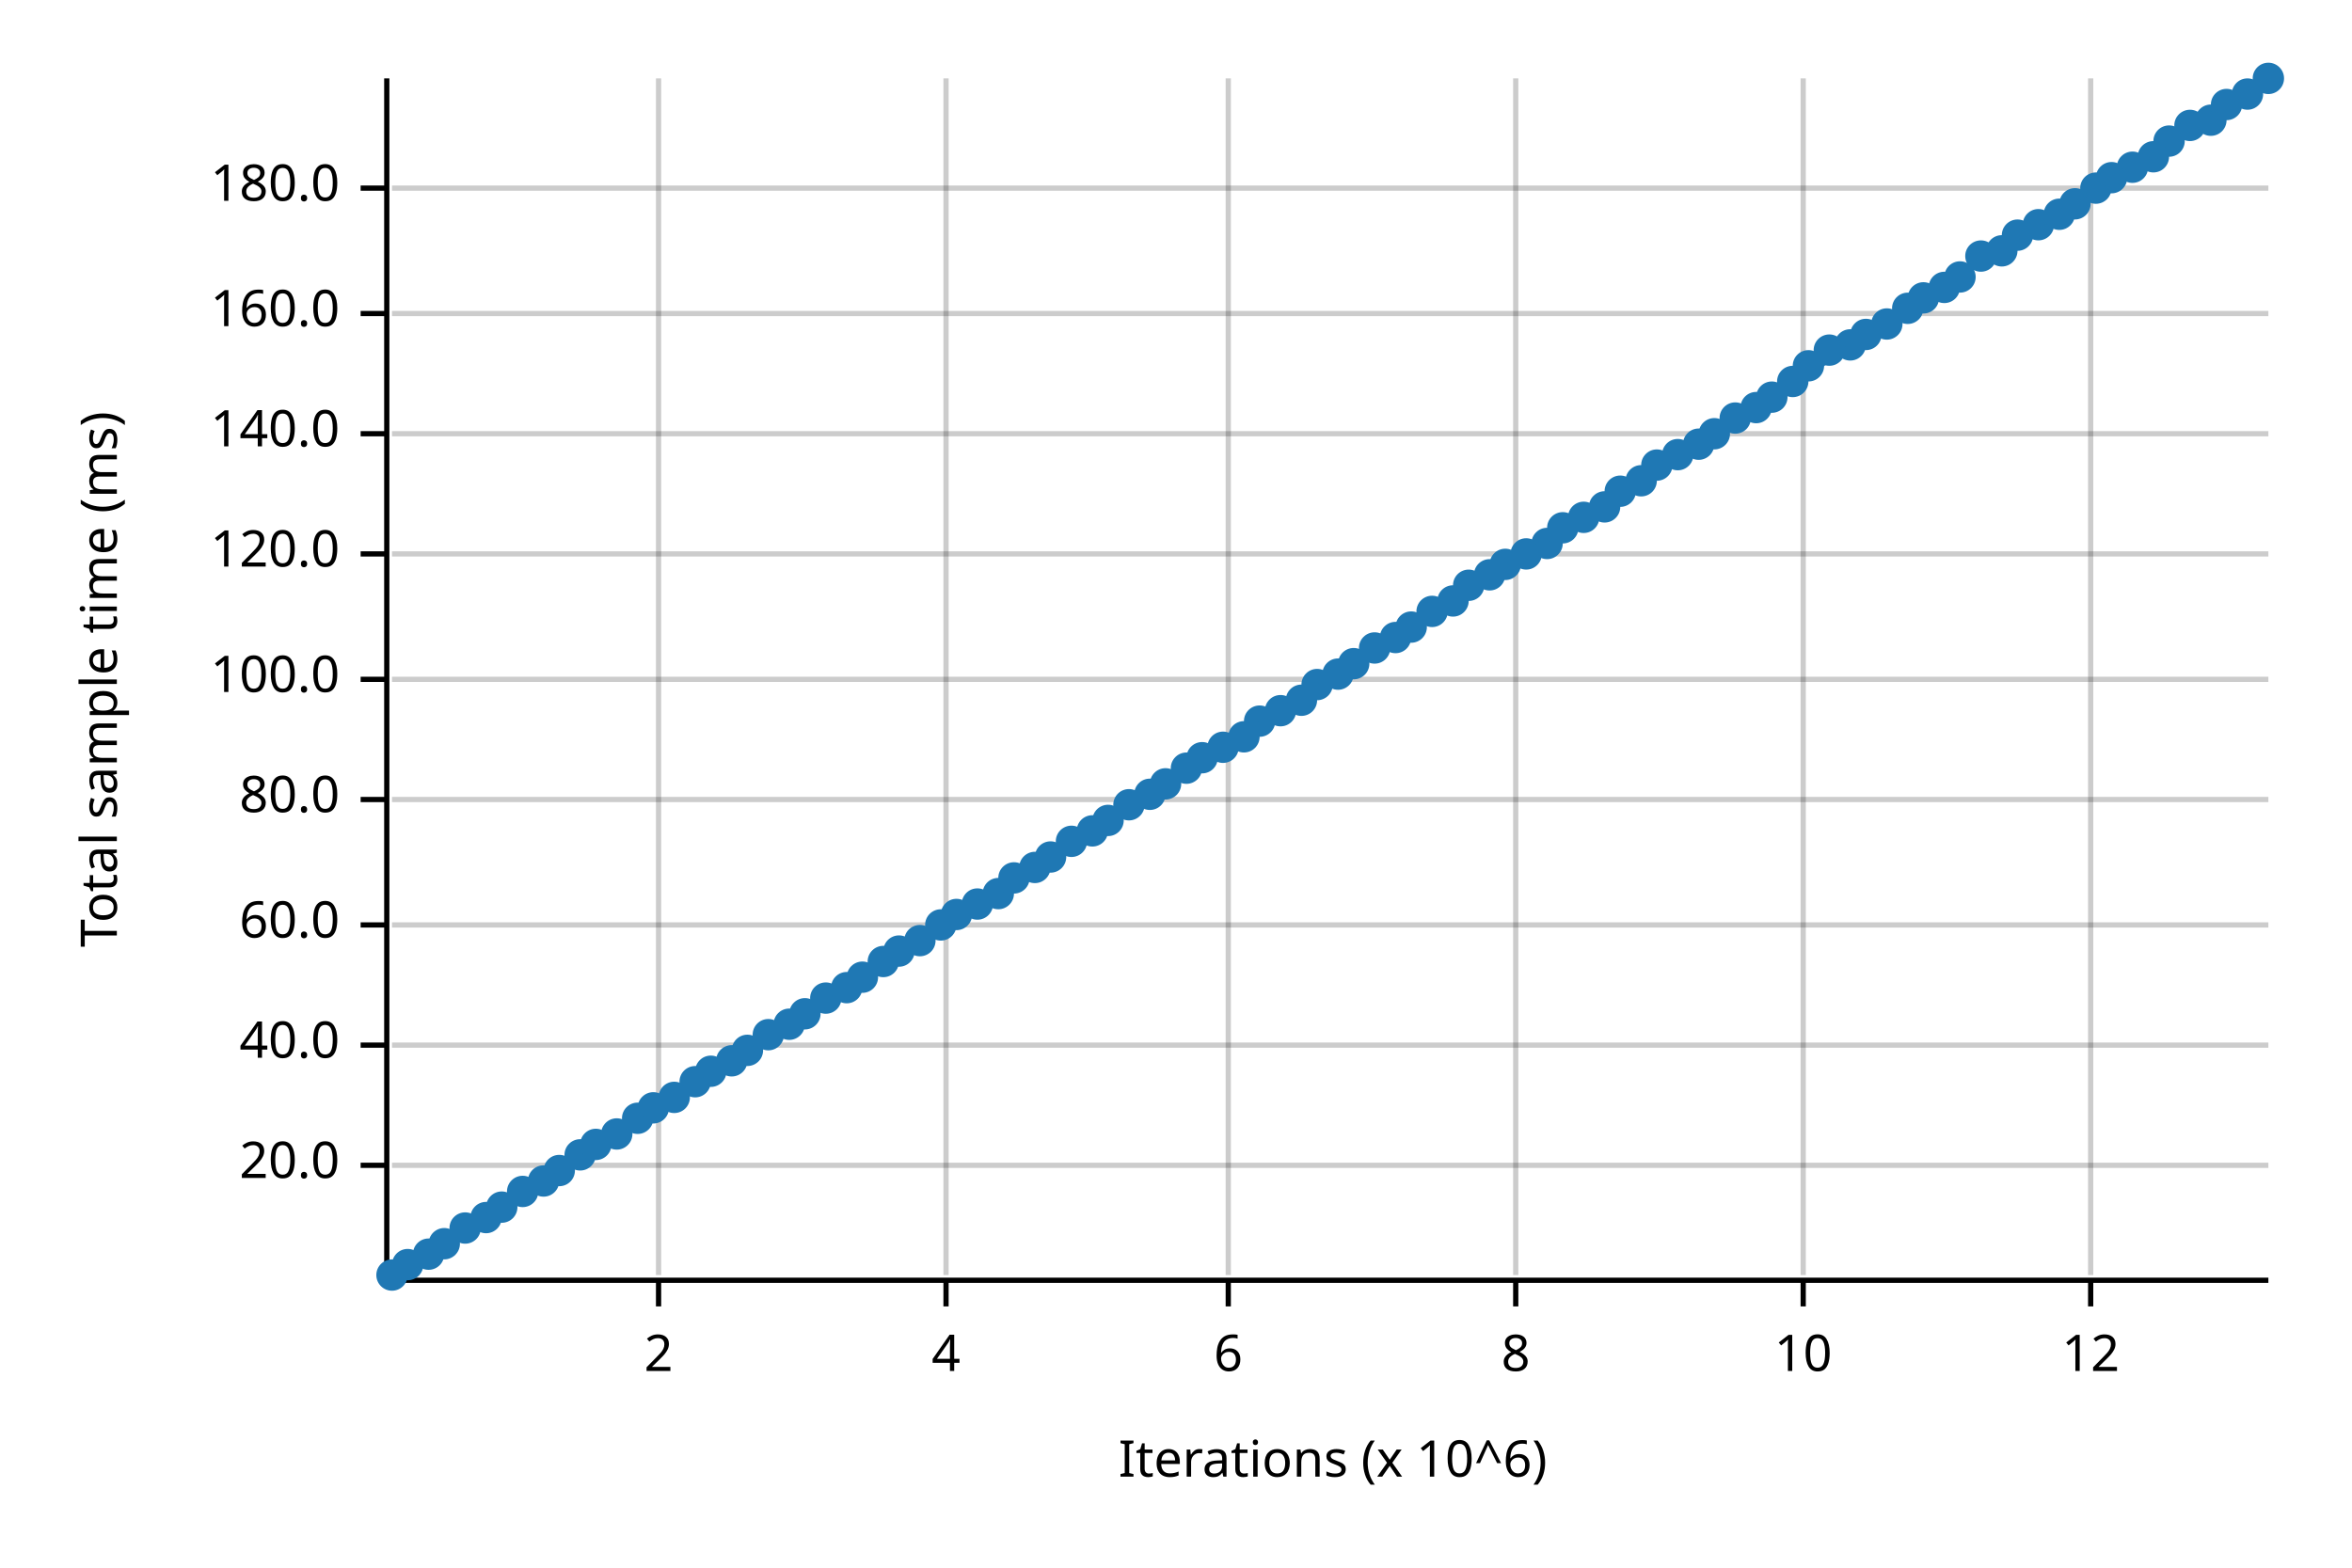
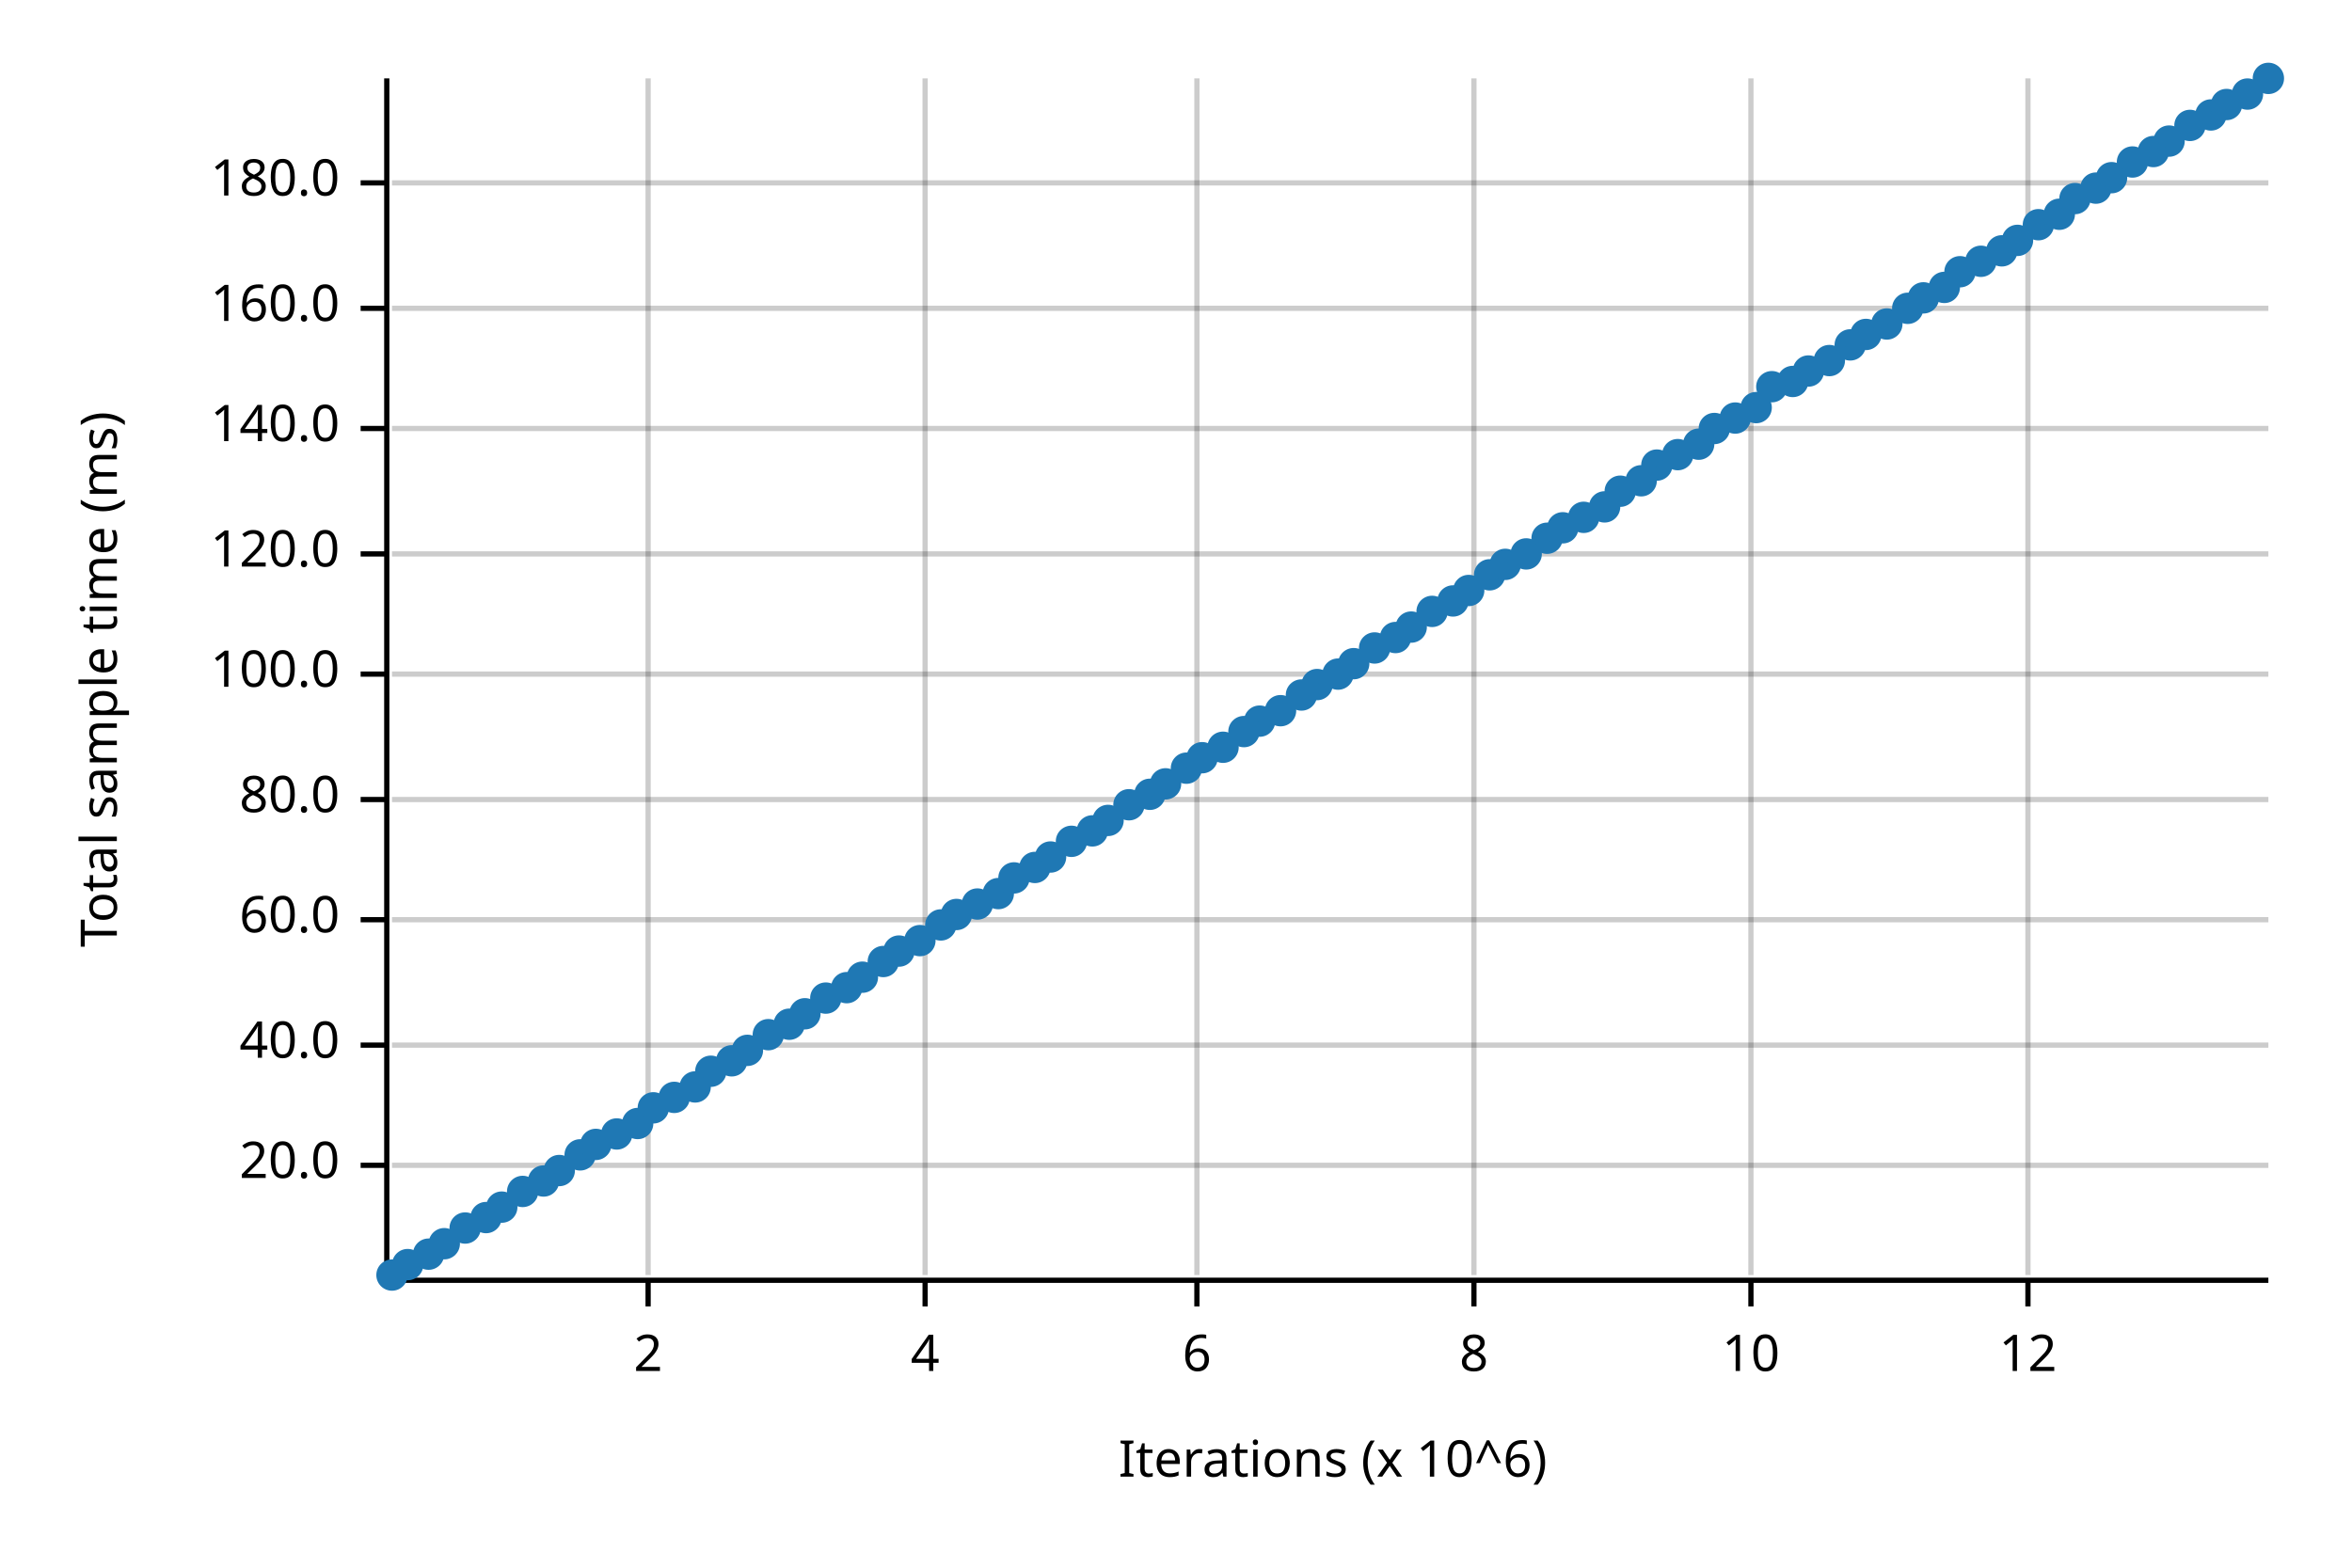
<svg xmlns="http://www.w3.org/2000/svg" width="450" height="300" viewBox="0 0 450 300">
  <text x="15" y="130" dy="0.76em" text-anchor="middle" font-family="sans-serif" font-size="9.677" opacity="1" fill="#000000" transform="rotate(270, 15, 130)">
Total sample time (ms)
</text>
  <text x="255" y="285" dy="-0.5ex" text-anchor="middle" font-family="sans-serif" font-size="9.677" opacity="1" fill="#000000">
Iterations (x 10^6)
</text>
-   <line opacity="0.2" stroke="#000000" stroke-width="1" x1="126" y1="244" x2="126" y2="15" />
-   <line opacity="0.2" stroke="#000000" stroke-width="1" x1="181" y1="244" x2="181" y2="15" />
-   <line opacity="0.2" stroke="#000000" stroke-width="1" x1="235" y1="244" x2="235" y2="15" />
-   <line opacity="0.2" stroke="#000000" stroke-width="1" x1="290" y1="244" x2="290" y2="15" />
-   <line opacity="0.2" stroke="#000000" stroke-width="1" x1="345" y1="244" x2="345" y2="15" />
-   <line opacity="0.2" stroke="#000000" stroke-width="1" x1="400" y1="244" x2="400" y2="15" />
+   <line opacity="0.2" stroke="#000000" stroke-width="1" x1="124" y1="244" x2="124" y2="15" />
+   <line opacity="0.2" stroke="#000000" stroke-width="1" x1="177" y1="244" x2="177" y2="15" />
+   <line opacity="0.2" stroke="#000000" stroke-width="1" x1="229" y1="244" x2="229" y2="15" />
+   <line opacity="0.2" stroke="#000000" stroke-width="1" x1="282" y1="244" x2="282" y2="15" />
+   <line opacity="0.2" stroke="#000000" stroke-width="1" x1="335" y1="244" x2="335" y2="15" />
+   <line opacity="0.2" stroke="#000000" stroke-width="1" x1="388" y1="244" x2="388" y2="15" />
  <line opacity="0.2" stroke="#000000" stroke-width="1" x1="75" y1="223" x2="434" y2="223" />
  <line opacity="0.2" stroke="#000000" stroke-width="1" x1="75" y1="200" x2="434" y2="200" />
-   <line opacity="0.2" stroke="#000000" stroke-width="1" x1="75" y1="177" x2="434" y2="177" />
+   <line opacity="0.2" stroke="#000000" stroke-width="1" x1="75" y1="176" x2="434" y2="176" />
  <line opacity="0.2" stroke="#000000" stroke-width="1" x1="75" y1="153" x2="434" y2="153" />
-   <line opacity="0.2" stroke="#000000" stroke-width="1" x1="75" y1="130" x2="434" y2="130" />
+   <line opacity="0.2" stroke="#000000" stroke-width="1" x1="75" y1="129" x2="434" y2="129" />
  <line opacity="0.2" stroke="#000000" stroke-width="1" x1="75" y1="106" x2="434" y2="106" />
-   <line opacity="0.2" stroke="#000000" stroke-width="1" x1="75" y1="83" x2="434" y2="83" />
-   <line opacity="0.2" stroke="#000000" stroke-width="1" x1="75" y1="60" x2="434" y2="60" />
-   <line opacity="0.2" stroke="#000000" stroke-width="1" x1="75" y1="36" x2="434" y2="36" />
+   <line opacity="0.2" stroke="#000000" stroke-width="1" x1="75" y1="82" x2="434" y2="82" />
+   <line opacity="0.2" stroke="#000000" stroke-width="1" x1="75" y1="59" x2="434" y2="59" />
+   <line opacity="0.2" stroke="#000000" stroke-width="1" x1="75" y1="35" x2="434" y2="35" />
  <polyline fill="none" opacity="1" stroke="#000000" stroke-width="1" points="74,15 74,244 " />
  <text x="65" y="223" dy="0.5ex" text-anchor="end" font-family="sans-serif" font-size="9.677" opacity="1" fill="#000000">
20.0
</text>
  <polyline fill="none" opacity="1" stroke="#000000" stroke-width="1" points="69,223 74,223 " />
  <text x="65" y="200" dy="0.5ex" text-anchor="end" font-family="sans-serif" font-size="9.677" opacity="1" fill="#000000">
40.0
</text>
  <polyline fill="none" opacity="1" stroke="#000000" stroke-width="1" points="69,200 74,200 " />
-   <text x="65" y="177" dy="0.5ex" text-anchor="end" font-family="sans-serif" font-size="9.677" opacity="1" fill="#000000">
+   <text x="65" y="176" dy="0.5ex" text-anchor="end" font-family="sans-serif" font-size="9.677" opacity="1" fill="#000000">
60.0
</text>
-   <polyline fill="none" opacity="1" stroke="#000000" stroke-width="1" points="69,177 74,177 " />
+   <polyline fill="none" opacity="1" stroke="#000000" stroke-width="1" points="69,176 74,176 " />
  <text x="65" y="153" dy="0.5ex" text-anchor="end" font-family="sans-serif" font-size="9.677" opacity="1" fill="#000000">
80.0
</text>
  <polyline fill="none" opacity="1" stroke="#000000" stroke-width="1" points="69,153 74,153 " />
-   <text x="65" y="130" dy="0.5ex" text-anchor="end" font-family="sans-serif" font-size="9.677" opacity="1" fill="#000000">
+   <text x="65" y="129" dy="0.5ex" text-anchor="end" font-family="sans-serif" font-size="9.677" opacity="1" fill="#000000">
100.0
</text>
-   <polyline fill="none" opacity="1" stroke="#000000" stroke-width="1" points="69,130 74,130 " />
+   <polyline fill="none" opacity="1" stroke="#000000" stroke-width="1" points="69,129 74,129 " />
  <text x="65" y="106" dy="0.5ex" text-anchor="end" font-family="sans-serif" font-size="9.677" opacity="1" fill="#000000">
120.0
</text>
  <polyline fill="none" opacity="1" stroke="#000000" stroke-width="1" points="69,106 74,106 " />
-   <text x="65" y="83" dy="0.5ex" text-anchor="end" font-family="sans-serif" font-size="9.677" opacity="1" fill="#000000">
+   <text x="65" y="82" dy="0.5ex" text-anchor="end" font-family="sans-serif" font-size="9.677" opacity="1" fill="#000000">
140.0
</text>
-   <polyline fill="none" opacity="1" stroke="#000000" stroke-width="1" points="69,83 74,83 " />
-   <text x="65" y="60" dy="0.5ex" text-anchor="end" font-family="sans-serif" font-size="9.677" opacity="1" fill="#000000">
+   <polyline fill="none" opacity="1" stroke="#000000" stroke-width="1" points="69,82 74,82 " />
+   <text x="65" y="59" dy="0.5ex" text-anchor="end" font-family="sans-serif" font-size="9.677" opacity="1" fill="#000000">
160.0
</text>
-   <polyline fill="none" opacity="1" stroke="#000000" stroke-width="1" points="69,60 74,60 " />
-   <text x="65" y="36" dy="0.5ex" text-anchor="end" font-family="sans-serif" font-size="9.677" opacity="1" fill="#000000">
+   <polyline fill="none" opacity="1" stroke="#000000" stroke-width="1" points="69,59 74,59 " />
+   <text x="65" y="35" dy="0.5ex" text-anchor="end" font-family="sans-serif" font-size="9.677" opacity="1" fill="#000000">
180.0
</text>
-   <polyline fill="none" opacity="1" stroke="#000000" stroke-width="1" points="69,36 74,36 " />
+   <polyline fill="none" opacity="1" stroke="#000000" stroke-width="1" points="69,35 74,35 " />
  <polyline fill="none" opacity="1" stroke="#000000" stroke-width="1" points="75,245 434,245 " />
-   <text x="126" y="255" dy="0.76em" text-anchor="middle" font-family="sans-serif" font-size="9.677" opacity="1" fill="#000000">
+   <text x="124" y="255" dy="0.76em" text-anchor="middle" font-family="sans-serif" font-size="9.677" opacity="1" fill="#000000">
2
</text>
-   <polyline fill="none" opacity="1" stroke="#000000" stroke-width="1" points="126,245 126,250 " />
-   <text x="181" y="255" dy="0.76em" text-anchor="middle" font-family="sans-serif" font-size="9.677" opacity="1" fill="#000000">
+   <polyline fill="none" opacity="1" stroke="#000000" stroke-width="1" points="124,245 124,250 " />
+   <text x="177" y="255" dy="0.76em" text-anchor="middle" font-family="sans-serif" font-size="9.677" opacity="1" fill="#000000">
4
</text>
-   <polyline fill="none" opacity="1" stroke="#000000" stroke-width="1" points="181,245 181,250 " />
-   <text x="235" y="255" dy="0.76em" text-anchor="middle" font-family="sans-serif" font-size="9.677" opacity="1" fill="#000000">
+   <polyline fill="none" opacity="1" stroke="#000000" stroke-width="1" points="177,245 177,250 " />
+   <text x="229" y="255" dy="0.76em" text-anchor="middle" font-family="sans-serif" font-size="9.677" opacity="1" fill="#000000">
6
</text>
-   <polyline fill="none" opacity="1" stroke="#000000" stroke-width="1" points="235,245 235,250 " />
-   <text x="290" y="255" dy="0.76em" text-anchor="middle" font-family="sans-serif" font-size="9.677" opacity="1" fill="#000000">
+   <polyline fill="none" opacity="1" stroke="#000000" stroke-width="1" points="229,245 229,250 " />
+   <text x="282" y="255" dy="0.76em" text-anchor="middle" font-family="sans-serif" font-size="9.677" opacity="1" fill="#000000">
8
</text>
-   <polyline fill="none" opacity="1" stroke="#000000" stroke-width="1" points="290,245 290,250 " />
-   <text x="345" y="255" dy="0.76em" text-anchor="middle" font-family="sans-serif" font-size="9.677" opacity="1" fill="#000000">
+   <polyline fill="none" opacity="1" stroke="#000000" stroke-width="1" points="282,245 282,250 " />
+   <text x="335" y="255" dy="0.76em" text-anchor="middle" font-family="sans-serif" font-size="9.677" opacity="1" fill="#000000">
10
</text>
-   <polyline fill="none" opacity="1" stroke="#000000" stroke-width="1" points="345,245 345,250 " />
-   <text x="400" y="255" dy="0.76em" text-anchor="middle" font-family="sans-serif" font-size="9.677" opacity="1" fill="#000000">
+   <polyline fill="none" opacity="1" stroke="#000000" stroke-width="1" points="335,245 335,250 " />
+   <text x="388" y="255" dy="0.76em" text-anchor="middle" font-family="sans-serif" font-size="9.677" opacity="1" fill="#000000">
12
</text>
-   <polyline fill="none" opacity="1" stroke="#000000" stroke-width="1" points="400,245 400,250 " />
+   <polyline fill="none" opacity="1" stroke="#000000" stroke-width="1" points="388,245 388,250 " />
  <circle cx="75" cy="244" r="3" opacity="1" fill="#1F78B4" stroke="none" stroke-width="1" />
  <circle cx="78" cy="242" r="3" opacity="1" fill="#1F78B4" stroke="none" stroke-width="1" />
  <circle cx="82" cy="240" r="3" opacity="1" fill="#1F78B4" stroke="none" stroke-width="1" />
  <circle cx="85" cy="238" r="3" opacity="1" fill="#1F78B4" stroke="none" stroke-width="1" />
  <circle cx="89" cy="235" r="3" opacity="1" fill="#1F78B4" stroke="none" stroke-width="1" />
  <circle cx="93" cy="233" r="3" opacity="1" fill="#1F78B4" stroke="none" stroke-width="1" />
  <circle cx="96" cy="231" r="3" opacity="1" fill="#1F78B4" stroke="none" stroke-width="1" />
  <circle cx="100" cy="228" r="3" opacity="1" fill="#1F78B4" stroke="none" stroke-width="1" />
  <circle cx="104" cy="226" r="3" opacity="1" fill="#1F78B4" stroke="none" stroke-width="1" />
  <circle cx="107" cy="224" r="3" opacity="1" fill="#1F78B4" stroke="none" stroke-width="1" />
  <circle cx="111" cy="221" r="3" opacity="1" fill="#1F78B4" stroke="none" stroke-width="1" />
  <circle cx="114" cy="219" r="3" opacity="1" fill="#1F78B4" stroke="none" stroke-width="1" />
  <circle cx="118" cy="217" r="3" opacity="1" fill="#1F78B4" stroke="none" stroke-width="1" />
-   <circle cx="122" cy="214" r="3" opacity="1" fill="#1F78B4" stroke="none" stroke-width="1" />
+   <circle cx="122" cy="215" r="3" opacity="1" fill="#1F78B4" stroke="none" stroke-width="1" />
  <circle cx="125" cy="212" r="3" opacity="1" fill="#1F78B4" stroke="none" stroke-width="1" />
  <circle cx="129" cy="210" r="3" opacity="1" fill="#1F78B4" stroke="none" stroke-width="1" />
-   <circle cx="133" cy="207" r="3" opacity="1" fill="#1F78B4" stroke="none" stroke-width="1" />
+   <circle cx="133" cy="208" r="3" opacity="1" fill="#1F78B4" stroke="none" stroke-width="1" />
  <circle cx="136" cy="205" r="3" opacity="1" fill="#1F78B4" stroke="none" stroke-width="1" />
  <circle cx="140" cy="203" r="3" opacity="1" fill="#1F78B4" stroke="none" stroke-width="1" />
  <circle cx="143" cy="201" r="3" opacity="1" fill="#1F78B4" stroke="none" stroke-width="1" />
  <circle cx="147" cy="198" r="3" opacity="1" fill="#1F78B4" stroke="none" stroke-width="1" />
  <circle cx="151" cy="196" r="3" opacity="1" fill="#1F78B4" stroke="none" stroke-width="1" />
  <circle cx="154" cy="194" r="3" opacity="1" fill="#1F78B4" stroke="none" stroke-width="1" />
  <circle cx="158" cy="191" r="3" opacity="1" fill="#1F78B4" stroke="none" stroke-width="1" />
  <circle cx="162" cy="189" r="3" opacity="1" fill="#1F78B4" stroke="none" stroke-width="1" />
  <circle cx="165" cy="187" r="3" opacity="1" fill="#1F78B4" stroke="none" stroke-width="1" />
  <circle cx="169" cy="184" r="3" opacity="1" fill="#1F78B4" stroke="none" stroke-width="1" />
  <circle cx="172" cy="182" r="3" opacity="1" fill="#1F78B4" stroke="none" stroke-width="1" />
  <circle cx="176" cy="180" r="3" opacity="1" fill="#1F78B4" stroke="none" stroke-width="1" />
  <circle cx="180" cy="177" r="3" opacity="1" fill="#1F78B4" stroke="none" stroke-width="1" />
  <circle cx="183" cy="175" r="3" opacity="1" fill="#1F78B4" stroke="none" stroke-width="1" />
  <circle cx="187" cy="173" r="3" opacity="1" fill="#1F78B4" stroke="none" stroke-width="1" />
  <circle cx="191" cy="171" r="3" opacity="1" fill="#1F78B4" stroke="none" stroke-width="1" />
  <circle cx="194" cy="168" r="3" opacity="1" fill="#1F78B4" stroke="none" stroke-width="1" />
  <circle cx="198" cy="166" r="3" opacity="1" fill="#1F78B4" stroke="none" stroke-width="1" />
  <circle cx="201" cy="164" r="3" opacity="1" fill="#1F78B4" stroke="none" stroke-width="1" />
  <circle cx="205" cy="161" r="3" opacity="1" fill="#1F78B4" stroke="none" stroke-width="1" />
  <circle cx="209" cy="159" r="3" opacity="1" fill="#1F78B4" stroke="none" stroke-width="1" />
  <circle cx="212" cy="157" r="3" opacity="1" fill="#1F78B4" stroke="none" stroke-width="1" />
  <circle cx="216" cy="154" r="3" opacity="1" fill="#1F78B4" stroke="none" stroke-width="1" />
  <circle cx="220" cy="152" r="3" opacity="1" fill="#1F78B4" stroke="none" stroke-width="1" />
  <circle cx="223" cy="150" r="3" opacity="1" fill="#1F78B4" stroke="none" stroke-width="1" />
  <circle cx="227" cy="147" r="3" opacity="1" fill="#1F78B4" stroke="none" stroke-width="1" />
  <circle cx="230" cy="145" r="3" opacity="1" fill="#1F78B4" stroke="none" stroke-width="1" />
  <circle cx="234" cy="143" r="3" opacity="1" fill="#1F78B4" stroke="none" stroke-width="1" />
-   <circle cx="238" cy="141" r="3" opacity="1" fill="#1F78B4" stroke="none" stroke-width="1" />
+   <circle cx="238" cy="140" r="3" opacity="1" fill="#1F78B4" stroke="none" stroke-width="1" />
  <circle cx="241" cy="138" r="3" opacity="1" fill="#1F78B4" stroke="none" stroke-width="1" />
  <circle cx="245" cy="136" r="3" opacity="1" fill="#1F78B4" stroke="none" stroke-width="1" />
-   <circle cx="249" cy="134" r="3" opacity="1" fill="#1F78B4" stroke="none" stroke-width="1" />
+   <circle cx="249" cy="133" r="3" opacity="1" fill="#1F78B4" stroke="none" stroke-width="1" />
  <circle cx="252" cy="131" r="3" opacity="1" fill="#1F78B4" stroke="none" stroke-width="1" />
  <circle cx="256" cy="129" r="3" opacity="1" fill="#1F78B4" stroke="none" stroke-width="1" />
  <circle cx="259" cy="127" r="3" opacity="1" fill="#1F78B4" stroke="none" stroke-width="1" />
  <circle cx="263" cy="124" r="3" opacity="1" fill="#1F78B4" stroke="none" stroke-width="1" />
  <circle cx="267" cy="122" r="3" opacity="1" fill="#1F78B4" stroke="none" stroke-width="1" />
  <circle cx="270" cy="120" r="3" opacity="1" fill="#1F78B4" stroke="none" stroke-width="1" />
  <circle cx="274" cy="117" r="3" opacity="1" fill="#1F78B4" stroke="none" stroke-width="1" />
  <circle cx="278" cy="115" r="3" opacity="1" fill="#1F78B4" stroke="none" stroke-width="1" />
-   <circle cx="281" cy="112" r="3" opacity="1" fill="#1F78B4" stroke="none" stroke-width="1" />
+   <circle cx="281" cy="113" r="3" opacity="1" fill="#1F78B4" stroke="none" stroke-width="1" />
  <circle cx="285" cy="110" r="3" opacity="1" fill="#1F78B4" stroke="none" stroke-width="1" />
  <circle cx="288" cy="108" r="3" opacity="1" fill="#1F78B4" stroke="none" stroke-width="1" />
  <circle cx="292" cy="106" r="3" opacity="1" fill="#1F78B4" stroke="none" stroke-width="1" />
-   <circle cx="296" cy="104" r="3" opacity="1" fill="#1F78B4" stroke="none" stroke-width="1" />
+   <circle cx="296" cy="103" r="3" opacity="1" fill="#1F78B4" stroke="none" stroke-width="1" />
  <circle cx="299" cy="101" r="3" opacity="1" fill="#1F78B4" stroke="none" stroke-width="1" />
  <circle cx="303" cy="99" r="3" opacity="1" fill="#1F78B4" stroke="none" stroke-width="1" />
  <circle cx="307" cy="97" r="3" opacity="1" fill="#1F78B4" stroke="none" stroke-width="1" />
  <circle cx="310" cy="94" r="3" opacity="1" fill="#1F78B4" stroke="none" stroke-width="1" />
  <circle cx="314" cy="92" r="3" opacity="1" fill="#1F78B4" stroke="none" stroke-width="1" />
  <circle cx="317" cy="89" r="3" opacity="1" fill="#1F78B4" stroke="none" stroke-width="1" />
  <circle cx="321" cy="87" r="3" opacity="1" fill="#1F78B4" stroke="none" stroke-width="1" />
  <circle cx="325" cy="85" r="3" opacity="1" fill="#1F78B4" stroke="none" stroke-width="1" />
-   <circle cx="328" cy="83" r="3" opacity="1" fill="#1F78B4" stroke="none" stroke-width="1" />
+   <circle cx="328" cy="82" r="3" opacity="1" fill="#1F78B4" stroke="none" stroke-width="1" />
  <circle cx="332" cy="80" r="3" opacity="1" fill="#1F78B4" stroke="none" stroke-width="1" />
  <circle cx="336" cy="78" r="3" opacity="1" fill="#1F78B4" stroke="none" stroke-width="1" />
-   <circle cx="339" cy="76" r="3" opacity="1" fill="#1F78B4" stroke="none" stroke-width="1" />
+   <circle cx="339" cy="74" r="3" opacity="1" fill="#1F78B4" stroke="none" stroke-width="1" />
  <circle cx="343" cy="73" r="3" opacity="1" fill="#1F78B4" stroke="none" stroke-width="1" />
-   <circle cx="346" cy="70" r="3" opacity="1" fill="#1F78B4" stroke="none" stroke-width="1" />
-   <circle cx="350" cy="67" r="3" opacity="1" fill="#1F78B4" stroke="none" stroke-width="1" />
+   <circle cx="346" cy="71" r="3" opacity="1" fill="#1F78B4" stroke="none" stroke-width="1" />
+   <circle cx="350" cy="69" r="3" opacity="1" fill="#1F78B4" stroke="none" stroke-width="1" />
  <circle cx="354" cy="66" r="3" opacity="1" fill="#1F78B4" stroke="none" stroke-width="1" />
  <circle cx="357" cy="64" r="3" opacity="1" fill="#1F78B4" stroke="none" stroke-width="1" />
  <circle cx="361" cy="62" r="3" opacity="1" fill="#1F78B4" stroke="none" stroke-width="1" />
  <circle cx="365" cy="59" r="3" opacity="1" fill="#1F78B4" stroke="none" stroke-width="1" />
  <circle cx="368" cy="57" r="3" opacity="1" fill="#1F78B4" stroke="none" stroke-width="1" />
  <circle cx="372" cy="55" r="3" opacity="1" fill="#1F78B4" stroke="none" stroke-width="1" />
-   <circle cx="375" cy="53" r="3" opacity="1" fill="#1F78B4" stroke="none" stroke-width="1" />
-   <circle cx="379" cy="49" r="3" opacity="1" fill="#1F78B4" stroke="none" stroke-width="1" />
+   <circle cx="375" cy="52" r="3" opacity="1" fill="#1F78B4" stroke="none" stroke-width="1" />
+   <circle cx="379" cy="50" r="3" opacity="1" fill="#1F78B4" stroke="none" stroke-width="1" />
  <circle cx="383" cy="48" r="3" opacity="1" fill="#1F78B4" stroke="none" stroke-width="1" />
-   <circle cx="386" cy="45" r="3" opacity="1" fill="#1F78B4" stroke="none" stroke-width="1" />
+   <circle cx="386" cy="46" r="3" opacity="1" fill="#1F78B4" stroke="none" stroke-width="1" />
  <circle cx="390" cy="43" r="3" opacity="1" fill="#1F78B4" stroke="none" stroke-width="1" />
  <circle cx="394" cy="41" r="3" opacity="1" fill="#1F78B4" stroke="none" stroke-width="1" />
-   <circle cx="397" cy="39" r="3" opacity="1" fill="#1F78B4" stroke="none" stroke-width="1" />
+   <circle cx="397" cy="38" r="3" opacity="1" fill="#1F78B4" stroke="none" stroke-width="1" />
  <circle cx="401" cy="36" r="3" opacity="1" fill="#1F78B4" stroke="none" stroke-width="1" />
  <circle cx="404" cy="34" r="3" opacity="1" fill="#1F78B4" stroke="none" stroke-width="1" />
-   <circle cx="408" cy="32" r="3" opacity="1" fill="#1F78B4" stroke="none" stroke-width="1" />
-   <circle cx="412" cy="30" r="3" opacity="1" fill="#1F78B4" stroke="none" stroke-width="1" />
+   <circle cx="408" cy="31" r="3" opacity="1" fill="#1F78B4" stroke="none" stroke-width="1" />
+   <circle cx="412" cy="29" r="3" opacity="1" fill="#1F78B4" stroke="none" stroke-width="1" />
  <circle cx="415" cy="27" r="3" opacity="1" fill="#1F78B4" stroke="none" stroke-width="1" />
  <circle cx="419" cy="24" r="3" opacity="1" fill="#1F78B4" stroke="none" stroke-width="1" />
-   <circle cx="423" cy="23" r="3" opacity="1" fill="#1F78B4" stroke="none" stroke-width="1" />
+   <circle cx="423" cy="22" r="3" opacity="1" fill="#1F78B4" stroke="none" stroke-width="1" />
  <circle cx="426" cy="20" r="3" opacity="1" fill="#1F78B4" stroke="none" stroke-width="1" />
  <circle cx="430" cy="18" r="3" opacity="1" fill="#1F78B4" stroke="none" stroke-width="1" />
  <circle cx="434" cy="15" r="3" opacity="1" fill="#1F78B4" stroke="none" stroke-width="1" />
  <polyline fill="none" opacity="1" stroke="#1F78B4" stroke-width="1" points="75,245 434,15 " />
  <polygon opacity="0.25" fill="#1F78B4" points="75,245 434,15 434,15 " />
</svg>
